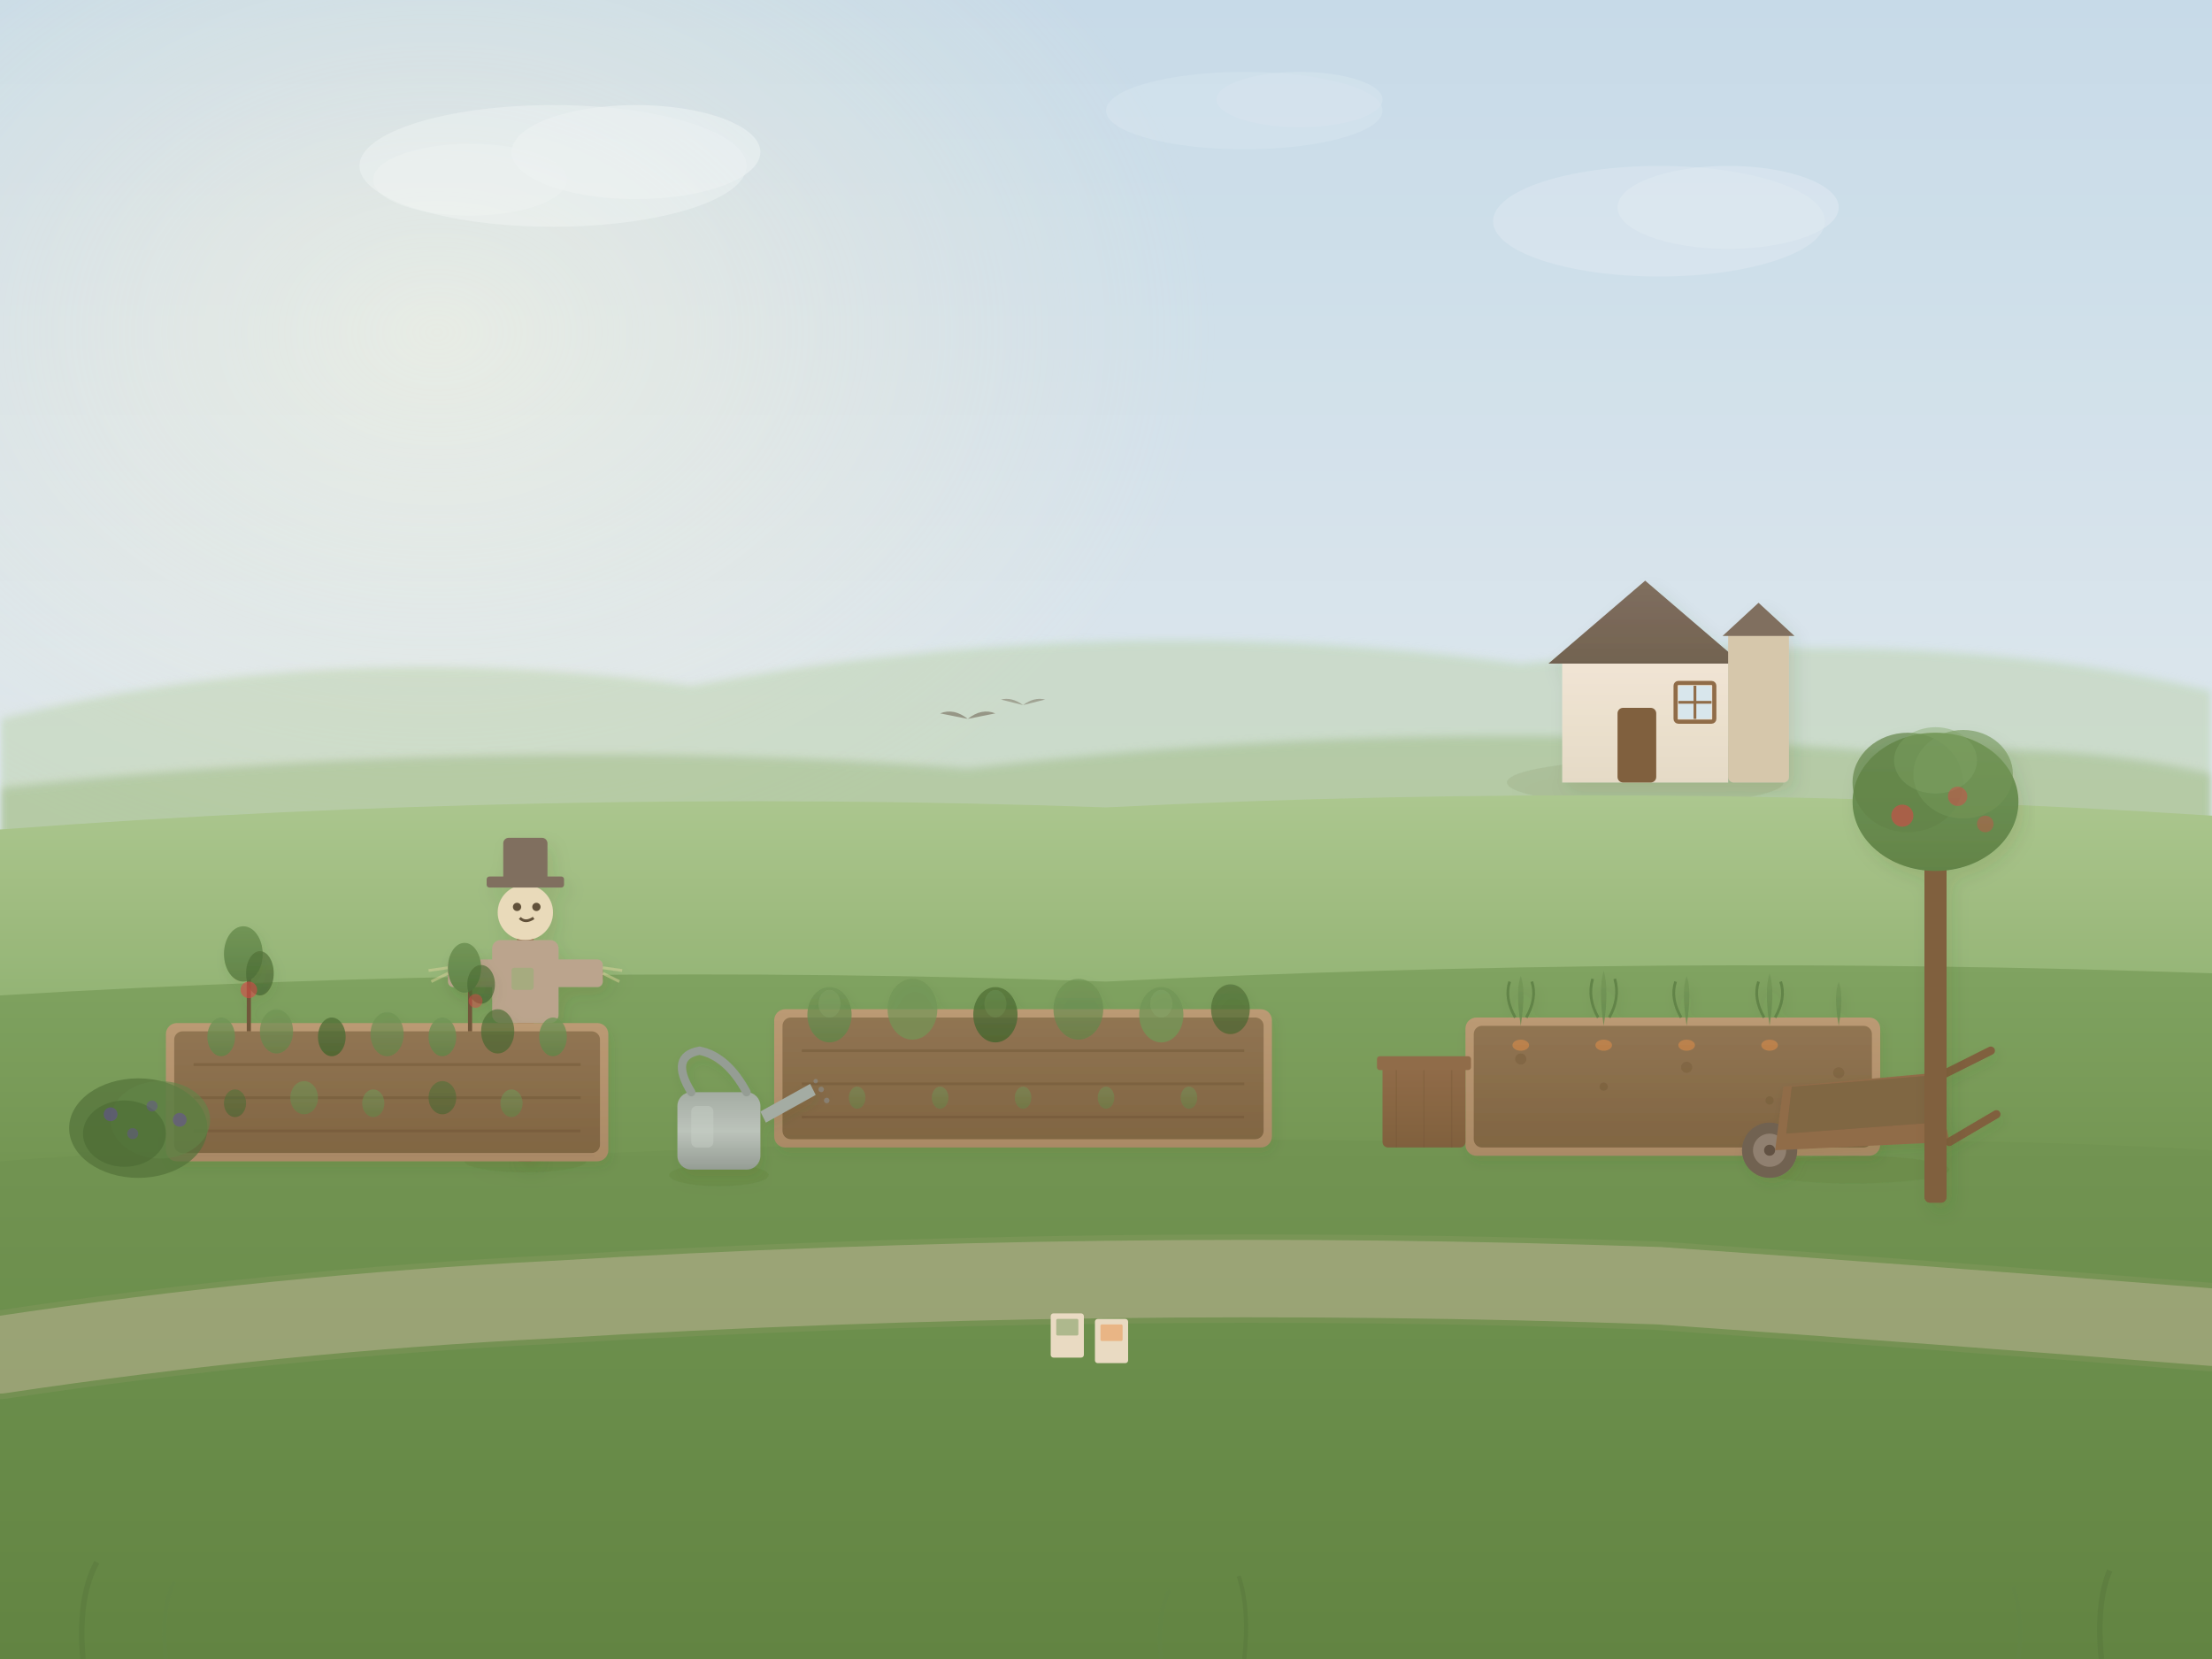
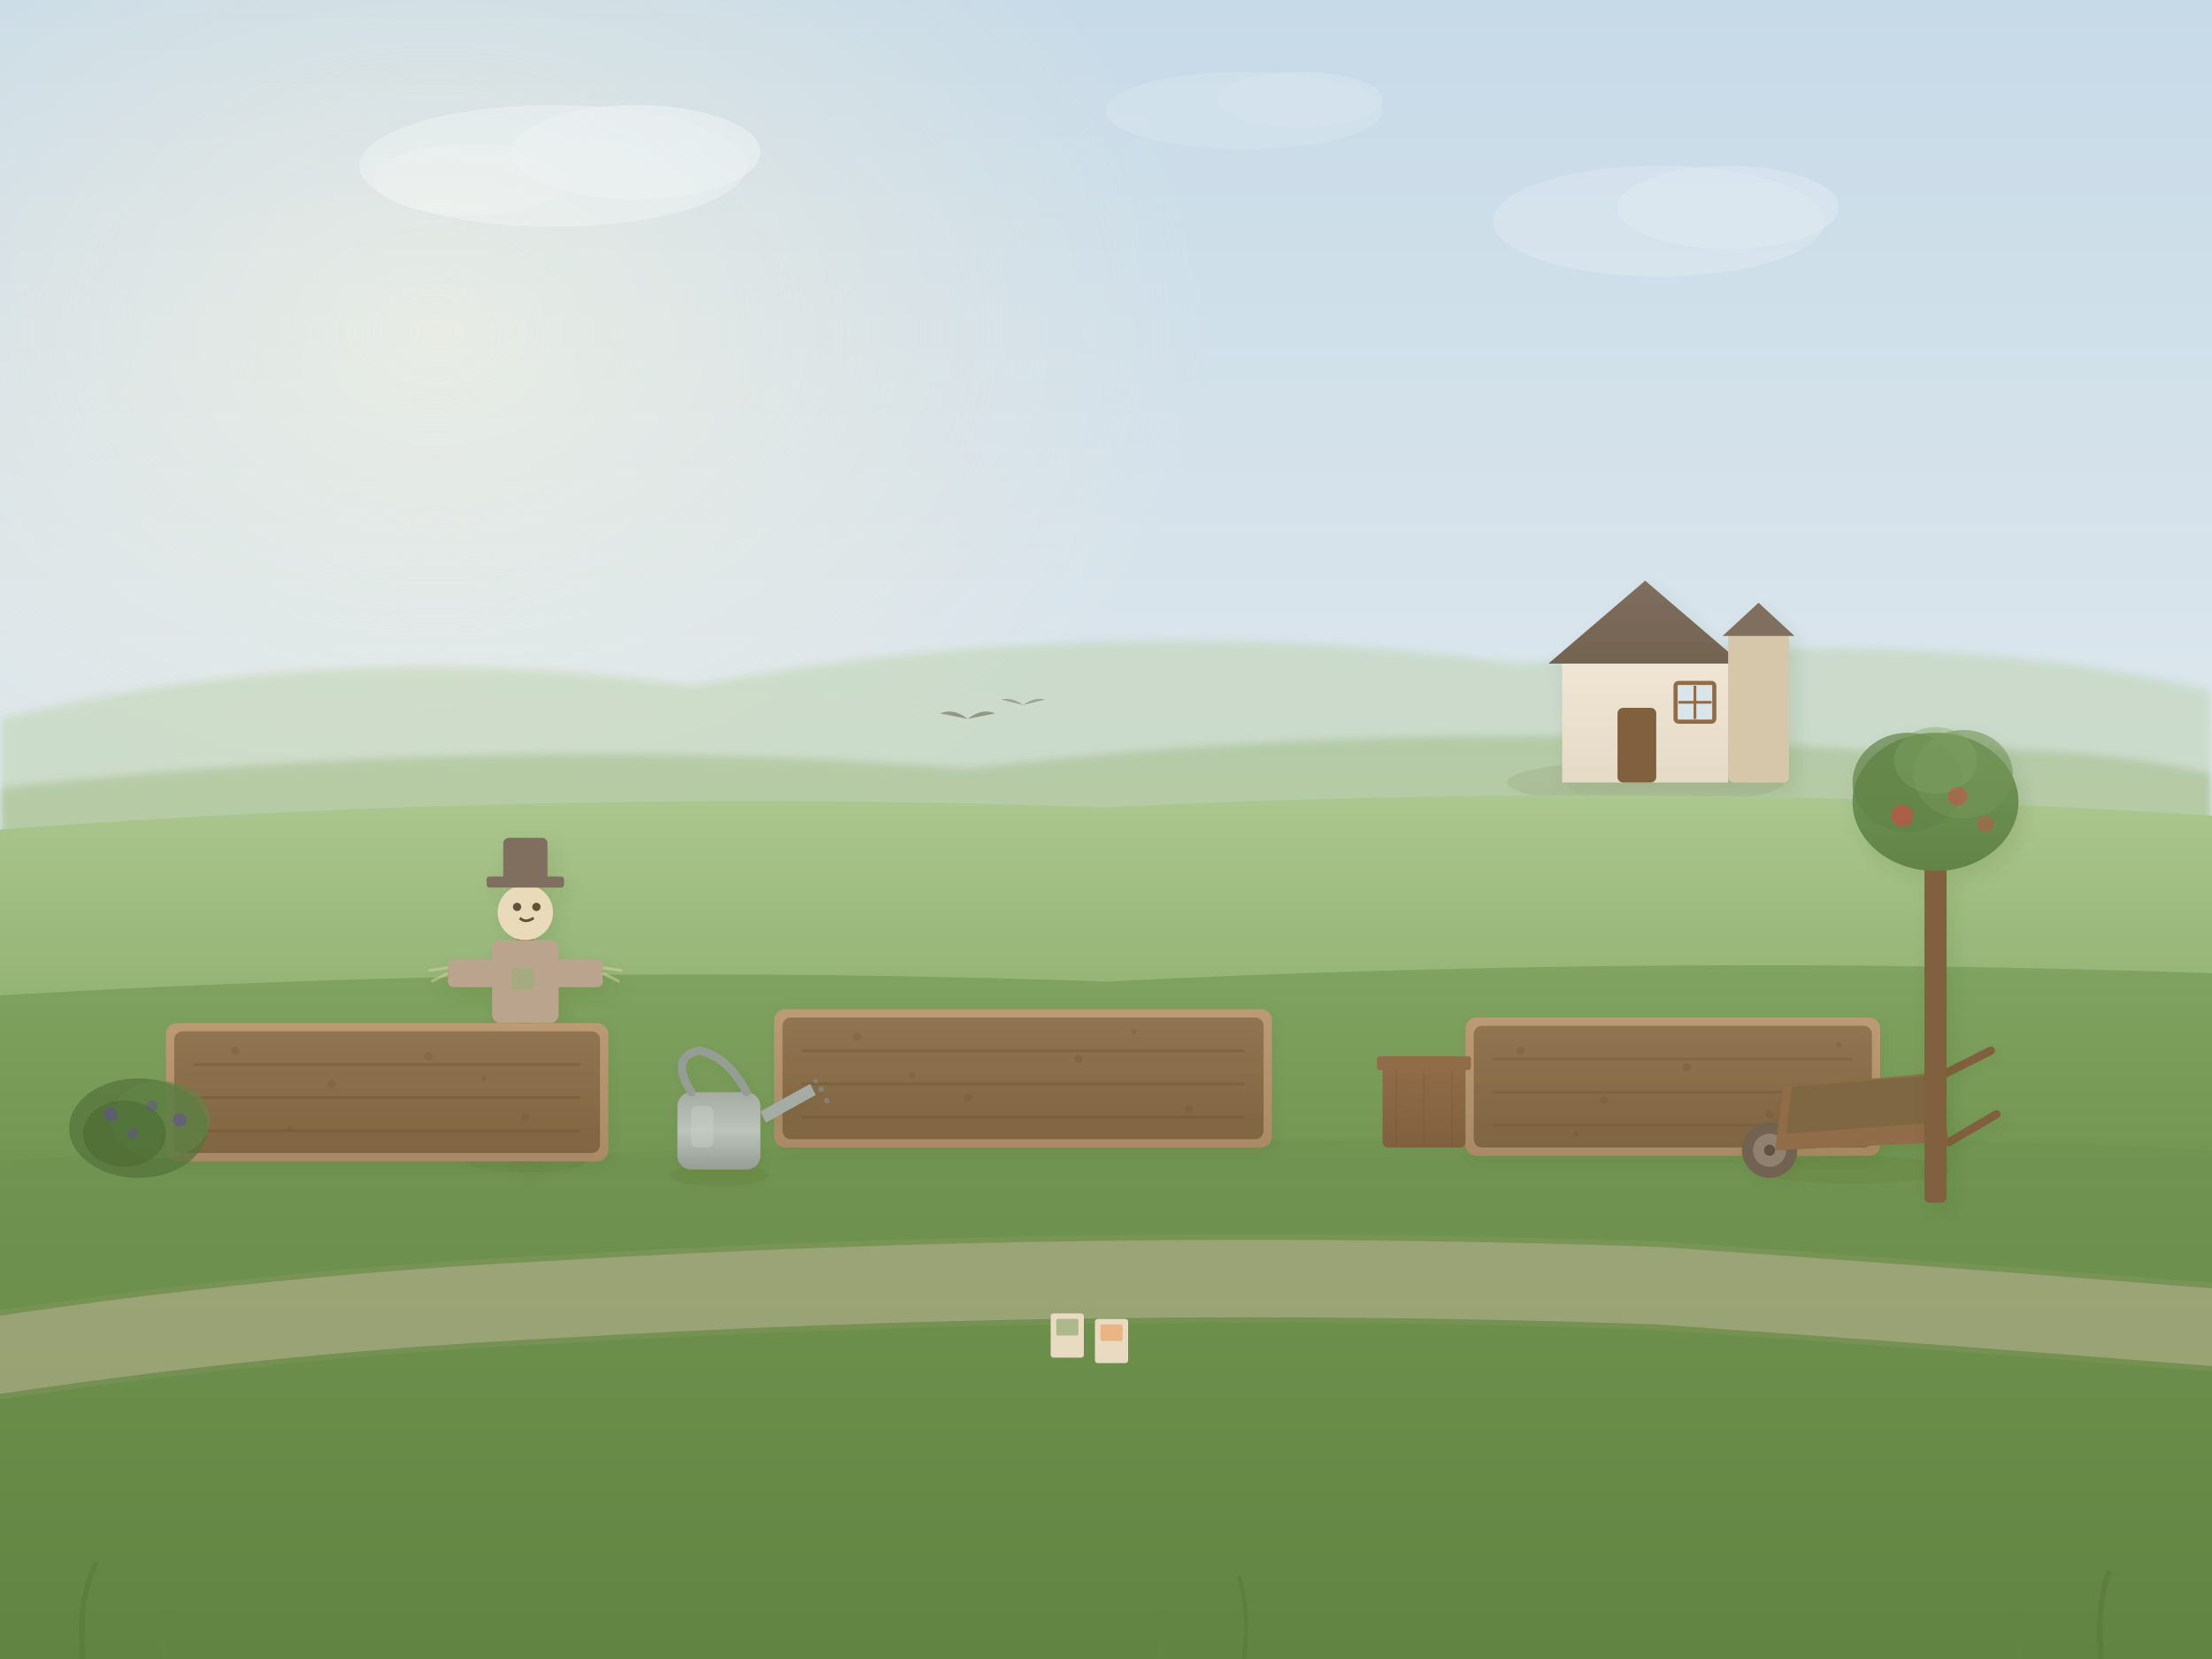
<svg xmlns="http://www.w3.org/2000/svg" viewBox="0 0 800 600" width="800" height="600">
  <defs>
    <linearGradient id="aSkyGrad" x1="0" y1="0" x2="0" y2="1">
      <stop offset="0%" stop-color="#C4D8E8" />
      <stop offset="40%" stop-color="#D8E4EC" />
      <stop offset="100%" stop-color="#E8ECDF" />
    </linearGradient>
    <radialGradient id="aSunGlow" cx="0.2" cy="0.2" r="0.35">
      <stop offset="0%" stop-color="#FFF8E0" stop-opacity="0.5" />
      <stop offset="100%" stop-color="#FFF3D6" stop-opacity="0" />
    </radialGradient>
    <linearGradient id="aGroundFar" x1="0" y1="0" x2="0" y2="1">
      <stop offset="0%" stop-color="#A8C48A" />
      <stop offset="100%" stop-color="#8BAD6B" />
    </linearGradient>
    <linearGradient id="aGroundMid" x1="0" y1="0" x2="0" y2="1">
      <stop offset="0%" stop-color="#7A9E5A" />
      <stop offset="100%" stop-color="#6B8F4A" />
    </linearGradient>
    <linearGradient id="aGroundNear" x1="0" y1="0" x2="0" y2="1">
      <stop offset="0%" stop-color="#6B8F4A" />
      <stop offset="100%" stop-color="#5A7E3A" />
    </linearGradient>
    <linearGradient id="aSoil" x1="0" y1="0" x2="0" y2="1">
      <stop offset="0%" stop-color="#8B6E4A" />
      <stop offset="100%" stop-color="#7A5E3A" />
    </linearGradient>
    <linearGradient id="aWoodLight" x1="0" y1="0" x2="0" y2="1">
      <stop offset="0%" stop-color="#B8956E" />
      <stop offset="100%" stop-color="#A68460" />
    </linearGradient>
    <linearGradient id="aWoodDark" x1="0" y1="0" x2="0" y2="1">
      <stop offset="0%" stop-color="#8B6541" />
      <stop offset="100%" stop-color="#7A5835" />
    </linearGradient>
    <linearGradient id="aFarmWall" x1="0" y1="0" x2="0" y2="1">
      <stop offset="0%" stop-color="#F0E4D4" />
      <stop offset="100%" stop-color="#E4D8C4" />
    </linearGradient>
    <linearGradient id="aFarmRoof" x1="0" y1="0" x2="0" y2="1">
      <stop offset="0%" stop-color="#7A6858" />
      <stop offset="100%" stop-color="#6B5A4A" />
    </linearGradient>
    <linearGradient id="aLeafGreen" x1="0" y1="0" x2="0" y2="1">
      <stop offset="0%" stop-color="#6B9050" />
      <stop offset="100%" stop-color="#5A7E40" />
    </linearGradient>
    <linearGradient id="aLeafDark" x1="0" y1="0" x2="0" y2="1">
      <stop offset="0%" stop-color="#4A6B30" />
      <stop offset="100%" stop-color="#3D5E25" />
    </linearGradient>
    <linearGradient id="aMetalGrad" x1="0" y1="0" x2="0" y2="1">
      <stop offset="0%" stop-color="#A0A8A0" />
      <stop offset="50%" stop-color="#B8C0B8" />
      <stop offset="100%" stop-color="#909890" />
    </linearGradient>
    <filter id="aSoftShadow" x="-10%" y="-10%" width="120%" height="120%">
      <feGaussianBlur in="SourceAlpha" stdDeviation="3" result="blur" />
      <feOffset dx="2" dy="3" result="offset" />
      <feFlood flood-color="#3A4A20" flood-opacity="0.12" result="color" />
      <feComposite in="color" in2="offset" operator="in" result="shadow" />
      <feMerge>
        <feMergeNode in="shadow" />
        <feMergeNode in="SourceGraphic" />
      </feMerge>
    </filter>
    <filter id="aDistantHaze">
      <feGaussianBlur stdDeviation="1.5" />
    </filter>
    <filter id="aSubtleShadow" x="-10%" y="-10%" width="120%" height="120%">
      <feGaussianBlur in="SourceAlpha" stdDeviation="2" result="blur" />
      <feOffset dx="1" dy="2" result="offset" />
      <feFlood flood-color="#3A4A20" flood-opacity="0.1" result="color" />
      <feComposite in="color" in2="offset" operator="in" result="shadow" />
      <feMerge>
        <feMergeNode in="shadow" />
        <feMergeNode in="SourceGraphic" />
      </feMerge>
    </filter>
  </defs>
  <rect width="800" height="600" fill="url(#aSkyGrad)" />
  <rect width="800" height="600" fill="url(#aSunGlow)" />
  <g opacity="0.45">
    <ellipse cx="200" cy="60" rx="70" ry="22" fill="#FFF" opacity="0.6" />
    <ellipse cx="230" cy="55" rx="45" ry="17" fill="#FFF" opacity="0.7" />
    <ellipse cx="170" cy="65" rx="35" ry="13" fill="#FFF" opacity="0.5" />
  </g>
  <g opacity="0.35">
    <ellipse cx="600" cy="80" rx="60" ry="20" fill="#FFF" opacity="0.5" />
    <ellipse cx="625" cy="75" rx="40" ry="15" fill="#FFF" opacity="0.6" />
  </g>
  <g opacity="0.25">
    <ellipse cx="450" cy="40" rx="50" ry="14" fill="#FFF" opacity="0.5" />
    <ellipse cx="470" cy="36" rx="30" ry="10" fill="#FFF" opacity="0.6" />
  </g>
  <path d="M0,260 Q120,230 250,248 Q400,220 550,240 Q700,225 800,250 L800,310 L0,310 Z" fill="#A8C48A" opacity="0.35" filter="url(#aDistantHaze)" />
  <path d="M0,285 Q180,265 350,278 Q520,258 680,272 Q750,268 800,280 L800,330 L0,330 Z" fill="#8BAD6B" opacity="0.4" filter="url(#aDistantHaze)" />
  <g filter="url(#aSoftShadow)" transform="translate(560, 218)">
    <ellipse cx="35" cy="65" rx="50" ry="8" fill="#3A4A20" opacity="0.08" />
    <rect x="5" y="20" width="60" height="45" fill="url(#aFarmWall)" />
    <path d="M0,22 L35,-8 L70,22 Z" fill="url(#aFarmRoof)" />
    <rect x="25" y="38" width="14" height="27" rx="2" fill="#7A5835" />
    <rect x="47" y="30" width="12" height="12" rx="1" fill="#D6E5EC" />
    <line x1="53" y1="30" x2="53" y2="42" stroke="#8B6541" stroke-width="1" />
    <line x1="47" y1="36" x2="59" y2="36" stroke="#8B6541" stroke-width="1" />
    <rect x="46" y="29" width="14" height="14" rx="1" fill="none" stroke="#8B6541" stroke-width="1.5" />
    <rect x="65" y="10" width="22" height="55" rx="2" fill="#D4C4A8" />
    <path d="M63,12 L76,0 L89,12 Z" fill="#7A6858" />
  </g>
  <path d="M0,300 Q200,285 400,292 Q600,282 800,295 L800,370 L0,370 Z" fill="url(#aGroundFar)" />
  <path d="M0,360 Q200,348 400,355 Q600,345 800,352 L800,430 L0,430 Z" fill="url(#aGroundMid)" />
  <path d="M0,420 Q100,412 200,418 Q400,408 600,415 Q700,410 800,416 L800,600 L0,600 Z" fill="url(#aGroundNear)" />
  <path d="M0,490 Q100,475 200,470 Q400,458 600,465 Q700,472 800,480" fill="none" stroke="#B8A888" stroke-width="32" stroke-linecap="round" opacity="0.12" />
  <path d="M0,490 Q100,475 200,470 Q400,458 600,465 Q700,472 800,480" fill="none" stroke="#C4B498" stroke-width="28" stroke-linecap="round" opacity="0.45" />
  <g filter="url(#aSoftShadow)" transform="translate(190, 325)">
    <ellipse cx="0" cy="95" rx="22" ry="4" fill="#3A4A20" opacity="0.08" />
    <rect x="-3" y="10" width="6" height="85" rx="1" fill="url(#aWoodDark)" />
    <rect x="-28" y="25" width="56" height="5" rx="1" fill="url(#aWoodDark)" />
    <circle cx="0" cy="5" r="10" fill="#E8D8B8" />
    <rect x="-14" y="-8" width="28" height="4" rx="1" fill="#7A6858" />
    <rect x="-8" y="-22" width="16" height="16" rx="2" fill="#7A6858" />
    <circle cx="-3" cy="3" r="1.5" fill="#5A4A30" />
    <circle cx="4" cy="3" r="1.5" fill="#5A4A30" />
    <path d="M-2,7 Q0,9 3,7" fill="none" stroke="#5A4A30" stroke-width="1" />
    <rect x="-12" y="15" width="24" height="30" rx="3" fill="#B8A088" />
    <rect x="-5" y="25" width="8" height="8" rx="1" fill="#8BAD6B" opacity="0.5" />
    <rect x="-28" y="22" width="18" height="10" rx="2" fill="#B8A088" />
    <rect x="10" y="22" width="18" height="10" rx="2" fill="#B8A088" />
    <g opacity="0.4">
      <line x1="-28" y1="27" x2="-34" y2="30" stroke="#E8D8A0" stroke-width="1" />
      <line x1="-28" y1="25" x2="-35" y2="26" stroke="#E8D8A0" stroke-width="1" />
      <line x1="28" y1="27" x2="34" y2="30" stroke="#E8D8A0" stroke-width="1" />
      <line x1="28" y1="25" x2="35" y2="26" stroke="#E8D8A0" stroke-width="1" />
    </g>
  </g>
  <g filter="url(#aSubtleShadow)" transform="translate(60, 370)">
    <rect x="0" y="0" width="160" height="50" rx="4" fill="url(#aWoodLight)" />
    <rect x="3" y="3" width="154" height="44" rx="3" fill="url(#aSoil)" />
    <g opacity="0.3">
      <line x1="10" y1="15" x2="150" y2="15" stroke="#5A4020" stroke-width="1" />
      <line x1="10" y1="27" x2="150" y2="27" stroke="#5A4020" stroke-width="1" />
      <line x1="10" y1="39" x2="150" y2="39" stroke="#5A4020" stroke-width="1" />
    </g>
-     <g transform="translate(0, -5)">
-       <ellipse cx="20" cy="10" rx="5" ry="7" fill="url(#aLeafGreen)" opacity="0.8" />
-       <ellipse cx="40" cy="8" rx="6" ry="8" fill="url(#aLeafGreen)" opacity="0.7" />
-       <ellipse cx="60" cy="10" rx="5" ry="7" fill="url(#aLeafDark)" opacity="0.8" />
-       <ellipse cx="80" cy="9" rx="6" ry="8" fill="url(#aLeafGreen)" opacity="0.7" />
-       <ellipse cx="100" cy="10" rx="5" ry="7" fill="url(#aLeafGreen)" opacity="0.8" />
-       <ellipse cx="120" cy="8" rx="6" ry="8" fill="url(#aLeafDark)" opacity="0.7" />
-       <ellipse cx="140" cy="10" rx="5" ry="7" fill="url(#aLeafGreen)" opacity="0.8" />
-     </g>
-     <g transform="translate(0, 7)">
-       <ellipse cx="25" cy="22" rx="4" ry="5" fill="url(#aLeafDark)" opacity="0.6" />
-       <ellipse cx="50" cy="20" rx="5" ry="6" fill="url(#aLeafGreen)" opacity="0.6" />
-       <ellipse cx="75" cy="22" rx="4" ry="5" fill="url(#aLeafGreen)" opacity="0.6" />
-       <ellipse cx="100" cy="20" rx="5" ry="6" fill="url(#aLeafDark)" opacity="0.6" />
-       <ellipse cx="125" cy="22" rx="4" ry="5" fill="url(#aLeafGreen)" opacity="0.6" />
-     </g>
-     <g>
-       <line x1="30" y1="3" x2="30" y2="-30" stroke="#6B5030" stroke-width="1.5" />
-       <ellipse cx="28" cy="-25" rx="7" ry="10" fill="url(#aLeafGreen)" />
-       <ellipse cx="34" cy="-18" rx="5" ry="8" fill="url(#aLeafDark)" opacity="0.7" />
-       <circle cx="30" cy="-12" r="3" fill="#D44040" opacity="0.6" />
-       <line x1="110" y1="3" x2="110" y2="-25" stroke="#6B5030" stroke-width="1.5" />
-       <ellipse cx="108" cy="-20" rx="6" ry="9" fill="url(#aLeafGreen)" />
-       <ellipse cx="114" cy="-14" rx="5" ry="7" fill="url(#aLeafDark)" opacity="0.7" />
-       <circle cx="112" cy="-8" r="2.5" fill="#D44040" opacity="0.5" />
+     <g opacity="0.2">
+       <circle cx="25" cy="10" r="1.5" fill="#5A4020" />
+       <circle cx="60" cy="22" r="1.5" fill="#5A4020" />
+       <circle cx="95" cy="12" r="1.5" fill="#5A4020" />
+       <circle cx="130" cy="34" r="1.5" fill="#5A4020" />
+       <circle cx="45" cy="38" r="1" fill="#5A4020" />
+       <circle cx="115" cy="20" r="1" fill="#5A4020" />
    </g>
    <line x1="5" y1="48" x2="155" y2="48" stroke="#9A7A5A" stroke-width="0.5" opacity="0.3" />
  </g>
  <g filter="url(#aSubtleShadow)" transform="translate(280, 365)">
    <rect x="0" y="0" width="180" height="50" rx="4" fill="url(#aWoodLight)" />
    <rect x="3" y="3" width="174" height="44" rx="3" fill="url(#aSoil)" />
    <g opacity="0.3">
      <line x1="10" y1="15" x2="170" y2="15" stroke="#5A4020" stroke-width="1" />
      <line x1="10" y1="27" x2="170" y2="27" stroke="#5A4020" stroke-width="1" />
      <line x1="10" y1="39" x2="170" y2="39" stroke="#5A4020" stroke-width="1" />
    </g>
-     <g transform="translate(0, -8)">
-       <ellipse cx="20" cy="10" rx="8" ry="10" fill="url(#aLeafGreen)" opacity="0.8" />
-       <ellipse cx="50" cy="8" rx="9" ry="11" fill="#6B9050" opacity="0.7" />
-       <ellipse cx="80" cy="10" rx="8" ry="10" fill="url(#aLeafDark)" opacity="0.8" />
-       <ellipse cx="110" cy="8" rx="9" ry="11" fill="url(#aLeafGreen)" opacity="0.7" />
-       <ellipse cx="140" cy="10" rx="8" ry="10" fill="#6B9050" opacity="0.8" />
-       <ellipse cx="165" cy="8" rx="7" ry="9" fill="url(#aLeafDark)" opacity="0.7" />
-     </g>
-     <g opacity="0.25">
-       <ellipse cx="20" cy="-2" rx="4" ry="5" fill="#8BAD6B" />
-       <ellipse cx="80" cy="-2" rx="4" ry="5" fill="#7A9E5A" />
-       <ellipse cx="140" cy="-2" rx="4" ry="5" fill="#8BAD6B" />
-     </g>
-     <g transform="translate(0, 10)">
-       <ellipse cx="30" cy="22" rx="3" ry="4" fill="url(#aLeafGreen)" opacity="0.5" />
-       <ellipse cx="60" cy="22" rx="3" ry="4" fill="url(#aLeafGreen)" opacity="0.5" />
-       <ellipse cx="90" cy="22" rx="3" ry="4" fill="url(#aLeafGreen)" opacity="0.5" />
-       <ellipse cx="120" cy="22" rx="3" ry="4" fill="url(#aLeafGreen)" opacity="0.5" />
-       <ellipse cx="150" cy="22" rx="3" ry="4" fill="url(#aLeafGreen)" opacity="0.5" />
+     <g opacity="0.2">
+       <circle cx="30" cy="10" r="1.5" fill="#5A4020" />
+       <circle cx="70" cy="32" r="1.5" fill="#5A4020" />
+       <circle cx="110" cy="18" r="1.5" fill="#5A4020" />
+       <circle cx="150" cy="36" r="1.5" fill="#5A4020" />
+       <circle cx="50" cy="24" r="1" fill="#5A4020" />
+       <circle cx="130" cy="8" r="1" fill="#5A4020" />
    </g>
  </g>
  <g filter="url(#aSubtleShadow)" transform="translate(530, 368)">
    <rect x="0" y="0" width="150" height="50" rx="4" fill="url(#aWoodLight)" />
    <rect x="3" y="3" width="144" height="44" rx="3" fill="url(#aSoil)" />
    <g opacity="0.25">
-       <circle cx="20" cy="15" r="2" fill="#5A4020" />
-       <circle cx="50" cy="25" r="1.5" fill="#5A4020" />
-       <circle cx="80" cy="18" r="2" fill="#5A4020" />
-       <circle cx="110" cy="30" r="1.5" fill="#5A4020" />
-       <circle cx="135" cy="20" r="2" fill="#5A4020" />
-     </g>
-     <g transform="translate(0, -5)">
-       <path d="M20,8 Q18,-5 20,-10 Q22,-5 20,8" fill="url(#aLeafGreen)" opacity="0.7" />
-       <path d="M18,5 Q14,-2 16,-8" fill="none" stroke="#5A7E40" stroke-width="1" />
-       <path d="M22,5 Q26,-2 24,-8" fill="none" stroke="#5A7E40" stroke-width="1" />
-       <path d="M50,8 Q48,-5 50,-12 Q52,-5 50,8" fill="url(#aLeafGreen)" opacity="0.7" />
-       <path d="M48,5 Q44,-2 46,-9" fill="none" stroke="#5A7E40" stroke-width="1" />
-       <path d="M52,5 Q56,-2 54,-9" fill="none" stroke="#5A7E40" stroke-width="1" />
-       <path d="M80,8 Q78,-5 80,-10 Q82,-5 80,8" fill="url(#aLeafGreen)" opacity="0.7" />
-       <path d="M78,5 Q74,-2 76,-8" fill="none" stroke="#5A7E40" stroke-width="1" />
-       <path d="M110,8 Q108,-5 110,-11 Q112,-5 110,8" fill="url(#aLeafGreen)" opacity="0.7" />
-       <path d="M108,5 Q104,-2 106,-8" fill="none" stroke="#5A7E40" stroke-width="1" />
-       <path d="M112,5 Q116,-2 114,-8" fill="none" stroke="#5A7E40" stroke-width="1" />
-       <path d="M135,8 Q133,-3 135,-8 Q137,-3 135,8" fill="url(#aLeafGreen)" opacity="0.7" />
-     </g>
-     <g opacity="0.5">
-       <ellipse cx="20" cy="10" rx="3" ry="2" fill="#E88A40" />
-       <ellipse cx="50" cy="10" rx="3" ry="2" fill="#E88A40" />
-       <ellipse cx="80" cy="10" rx="3" ry="2" fill="#E88A40" />
-       <ellipse cx="110" cy="10" rx="3" ry="2" fill="#E88A40" />
+       <line x1="10" y1="15" x2="140" y2="15" stroke="#5A4020" stroke-width="1" />
+       <line x1="10" y1="27" x2="140" y2="27" stroke="#5A4020" stroke-width="1" />
+       <line x1="10" y1="39" x2="140" y2="39" stroke="#5A4020" stroke-width="1" />
+     </g>
+     <g opacity="0.2">
+       <circle cx="20" cy="12" r="1.5" fill="#5A4020" />
+       <circle cx="50" cy="30" r="1.5" fill="#5A4020" />
+       <circle cx="80" cy="18" r="1.5" fill="#5A4020" />
+       <circle cx="110" cy="35" r="1.5" fill="#5A4020" />
+       <circle cx="135" cy="10" r="1" fill="#5A4020" />
+       <circle cx="40" cy="42" r="1" fill="#5A4020" />
    </g>
  </g>
  <g transform="translate(500, 385)">
    <rect x="0" y="0" width="30" height="30" rx="2" fill="url(#aWoodDark)" />
    <line x1="5" y1="0" x2="5" y2="30" stroke="#6B4A2A" stroke-width="0.5" opacity="0.3" />
    <line x1="15" y1="0" x2="15" y2="30" stroke="#6B4A2A" stroke-width="0.5" opacity="0.3" />
    <line x1="25" y1="0" x2="25" y2="30" stroke="#6B4A2A" stroke-width="0.5" opacity="0.3" />
    <rect x="-2" y="-3" width="34" height="5" rx="1" fill="#8B6541" />
  </g>
  <g filter="url(#aSubtleShadow)" transform="translate(245, 390)">
    <ellipse cx="15" cy="35" rx="18" ry="4" fill="#3A4A20" opacity="0.1" />
    <rect x="0" y="5" width="30" height="28" rx="5" fill="url(#aMetalGrad)" />
    <path d="M30,12 L48,2 L50,6 L32,16 Z" fill="#A0A8A0" />
    <path d="M5,5 Q-3,-8 8,-10 Q18,-8 25,5" fill="none" stroke="#909890" stroke-width="3" stroke-linecap="round" />
    <rect x="5" y="10" width="8" height="15" rx="2" fill="#C8D0C8" opacity="0.4" />
    <g opacity="0.3">
      <circle cx="52" cy="4" r="1" fill="#8AB0D0" />
      <circle cx="54" cy="8" r="1" fill="#8AB0D0" />
      <circle cx="50" cy="1" r="0.8" fill="#8AB0D0" />
    </g>
  </g>
  <g filter="url(#aSubtleShadow)" transform="translate(650, 388)">
    <ellipse cx="20" cy="35" rx="35" ry="5" fill="#3A4A20" opacity="0.08" />
    <circle cx="-10" cy="28" r="10" fill="#6B5A4A" />
    <circle cx="-10" cy="28" r="6" fill="#8B7A6A" />
    <circle cx="-10" cy="28" r="2" fill="#5A4A3A" />
    <path d="M-5,5 L50,0 L55,25 L-8,28 Z" fill="#8B6541" />
    <path d="M-2,5 L48,1 L50,18 L-4,22 Z" fill="#7A5E3A" />
    <line x1="50" y1="2" x2="70" y2="-8" stroke="#7A5835" stroke-width="3" stroke-linecap="round" />
    <line x1="55" y1="25" x2="72" y2="15" stroke="#7A5835" stroke-width="3" stroke-linecap="round" />
    <line x1="50" y1="20" x2="52" y2="32" stroke="#7A5835" stroke-width="2.5" />
  </g>
  <g filter="url(#aSoftShadow)" transform="translate(700, 280)">
    <rect x="-4" y="25" width="8" height="130" rx="2" fill="#7A5835" />
    <ellipse cx="0" cy="10" rx="30" ry="25" fill="url(#aLeafGreen)" />
    <ellipse cx="-10" cy="3" rx="20" ry="18" fill="#5A7E40" opacity="0.7" />
    <ellipse cx="10" cy="0" rx="18" ry="16" fill="#6B9050" opacity="0.6" />
    <ellipse cx="0" cy="-5" rx="15" ry="12" fill="#7AA060" opacity="0.4" />
    <circle cx="-12" cy="15" r="4" fill="#D44040" opacity="0.6" />
    <circle cx="8" cy="8" r="3.5" fill="#D44040" opacity="0.5" />
    <circle cx="18" cy="18" r="3" fill="#D44040" opacity="0.4" />
  </g>
  <g transform="translate(50, 408)">
    <ellipse cx="0" cy="0" rx="25" ry="18" fill="#4A6B30" opacity="0.7" />
    <ellipse cx="8" cy="-3" rx="18" ry="14" fill="#5A7E40" opacity="0.6" />
    <ellipse cx="-5" cy="2" rx="15" ry="12" fill="#3D5E25" opacity="0.5" />
    <circle cx="-10" cy="-5" r="2.5" fill="#6040A0" opacity="0.5" />
    <circle cx="5" cy="-8" r="2" fill="#6040A0" opacity="0.4" />
    <circle cx="15" cy="-3" r="2.5" fill="#6040A0" opacity="0.5" />
    <circle cx="-2" cy="2" r="2" fill="#6040A0" opacity="0.4" />
  </g>
  <g transform="translate(380, 475)">
    <rect x="0" y="0" width="12" height="16" rx="1" fill="#E8D8C0" />
    <rect x="2" y="2" width="8" height="6" rx="0.5" fill="#6B9050" opacity="0.5" />
    <rect x="16" y="2" width="12" height="16" rx="1" fill="#E8D8C0" />
    <rect x="18" y="4" width="8" height="6" rx="0.5" fill="#E88A40" opacity="0.5" />
  </g>
  <g transform="translate(350, 260)" opacity="0.5">
    <path d="M0,0 Q-5,-4 -10,-2 Q-5,-1 0,0 Q5,-1 10,-2 Q5,-4 0,0" fill="#5A4A3A" />
  </g>
  <g transform="translate(370, 255)" opacity="0.4">
    <path d="M0,0 Q-4,-3 -8,-2 Q-4,-1 0,0 Q4,-1 8,-2 Q4,-3 0,0" fill="#5A4A3A" />
  </g>
  <g opacity="0.35">
    <path d="M30,600 Q28,578 35,565" fill="none" stroke="#4A6B30" stroke-width="2" />
    <path d="M60,600 Q58,582 63,572" fill="none" stroke="#5A7E40" stroke-width="1.5" />
    <path d="M760,600 Q758,580 763,568" fill="none" stroke="#4A6B30" stroke-width="2" />
    <path d="M730,600 Q732,585 728,574" fill="none" stroke="#5A7E40" stroke-width="1.5" />
    <path d="M420,600 Q418,585 423,575" fill="none" stroke="#5A7E40" stroke-width="1.5" />
    <path d="M450,600 Q452,582 448,570" fill="none" stroke="#4A6B30" stroke-width="1.5" />
  </g>
  <rect width="800" height="600" fill="#FFF8E0" opacity="0.05" />
</svg>
